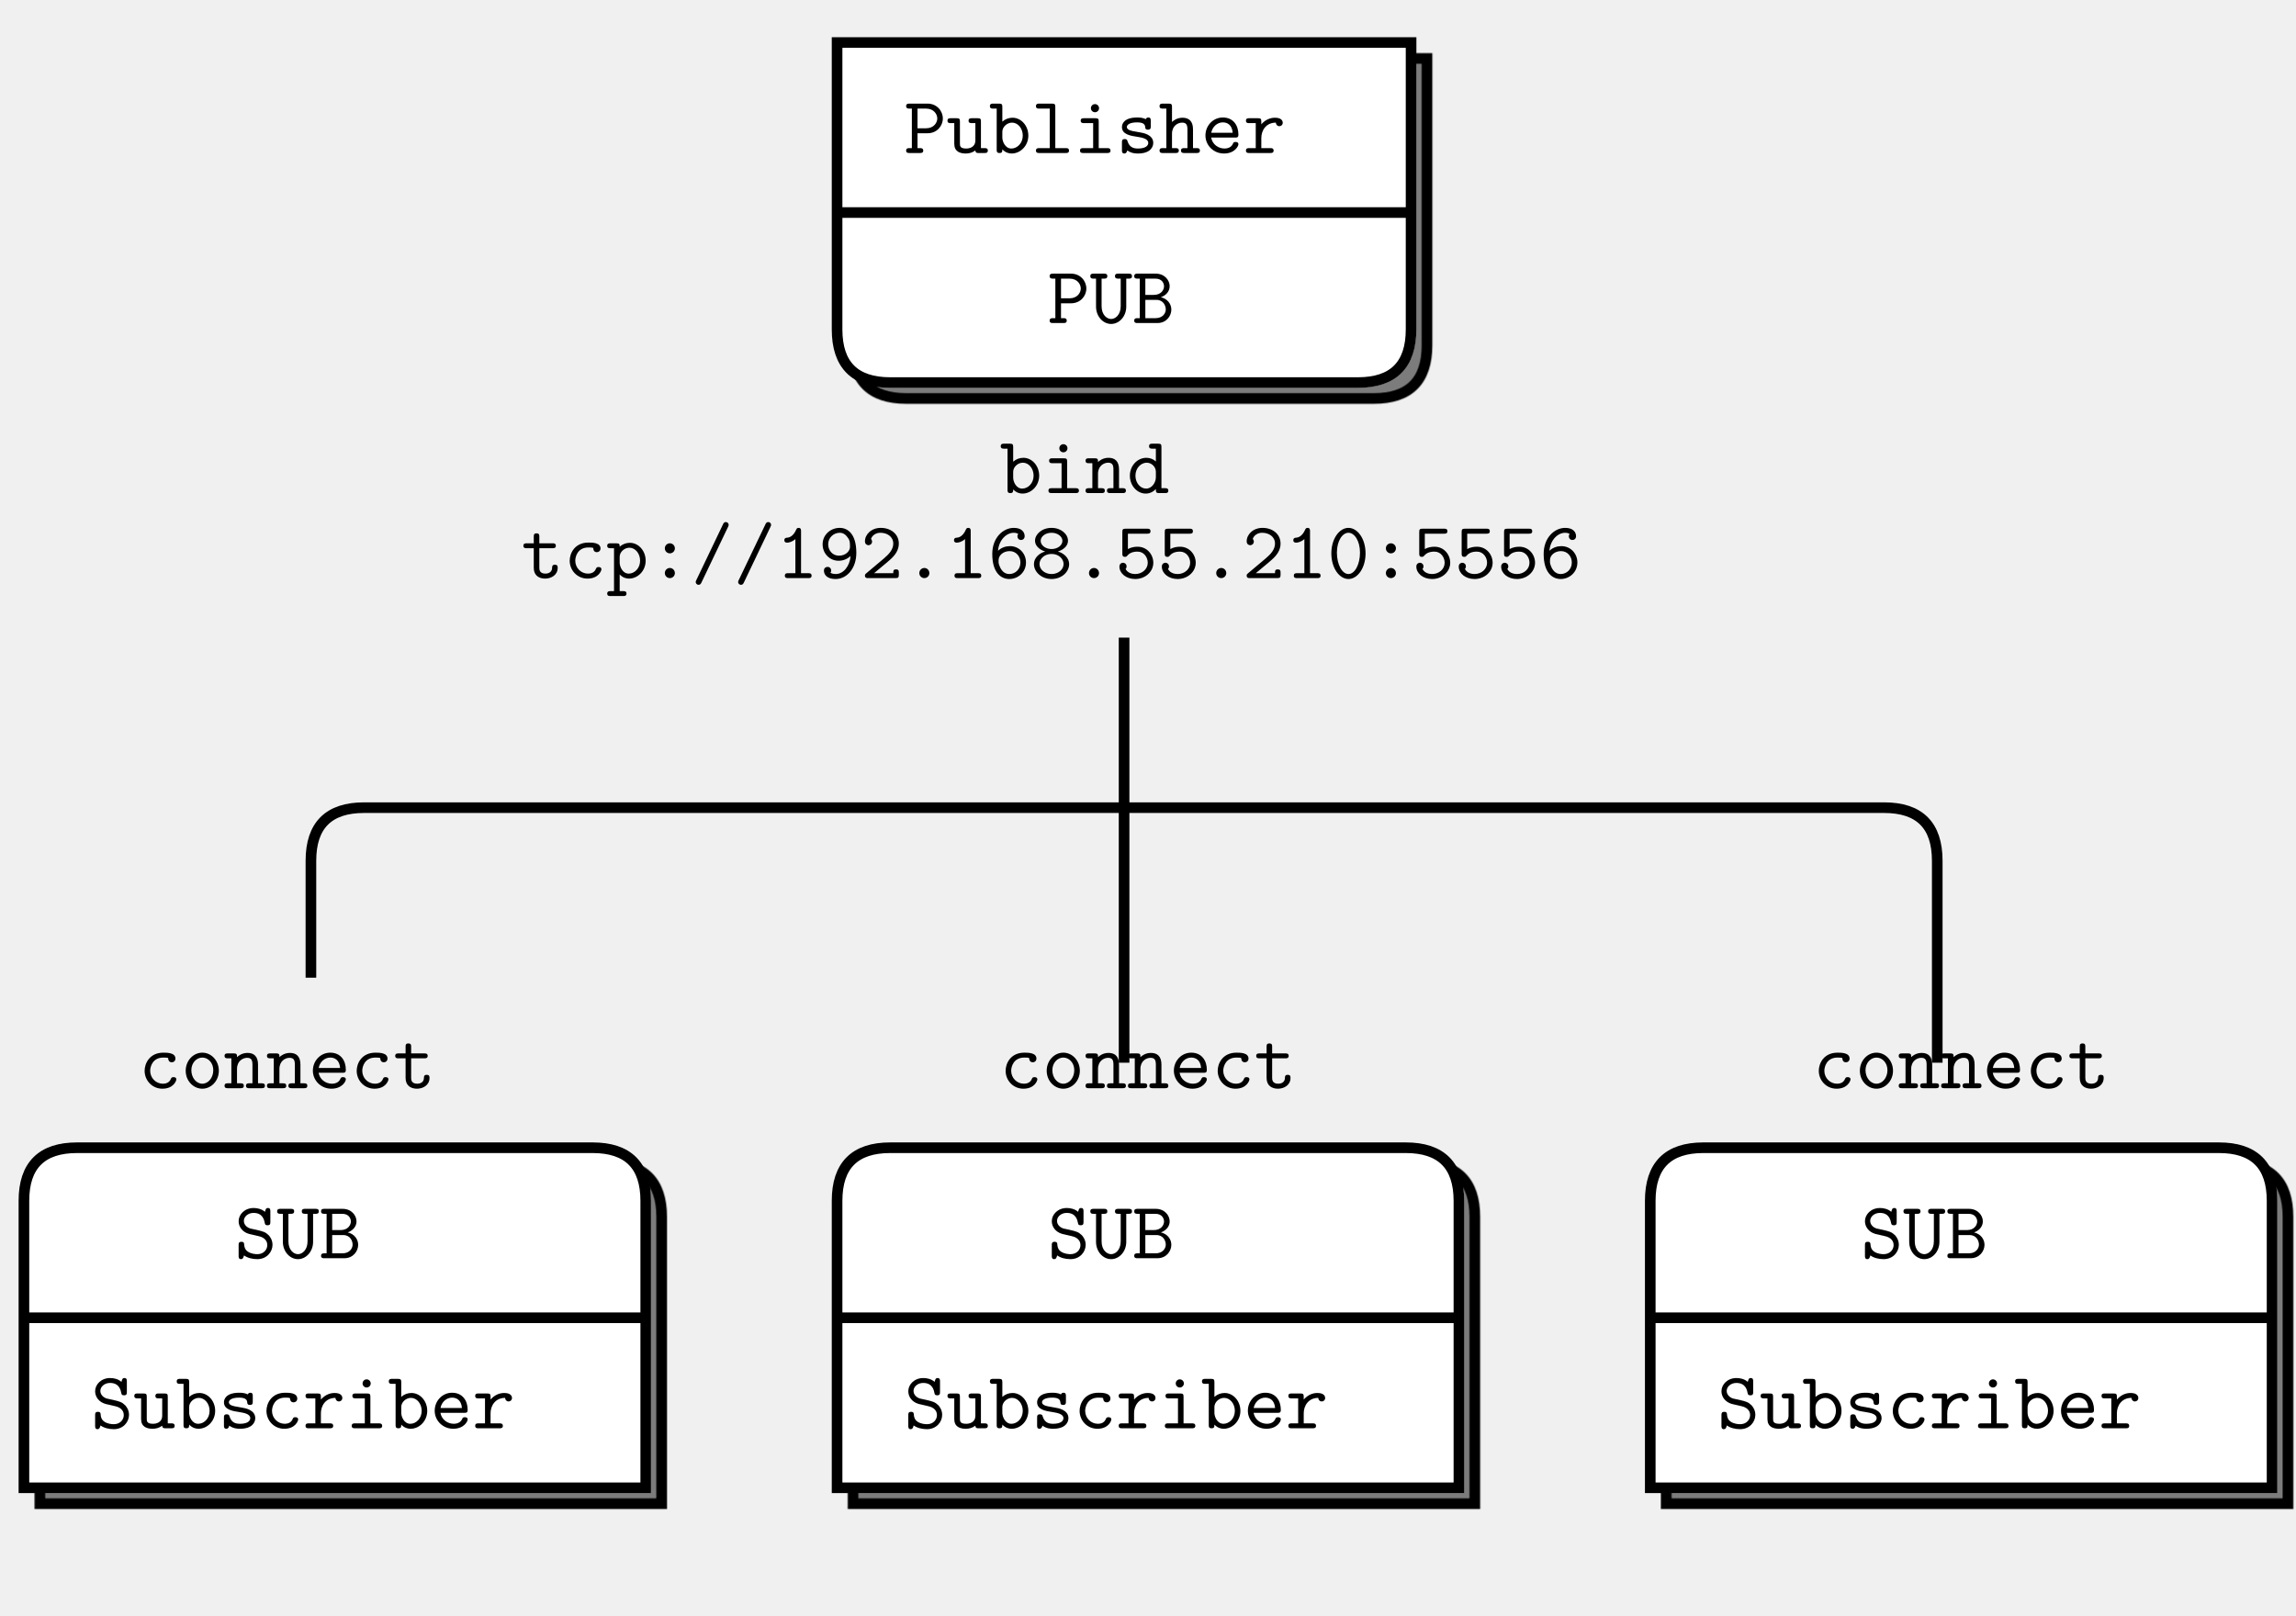
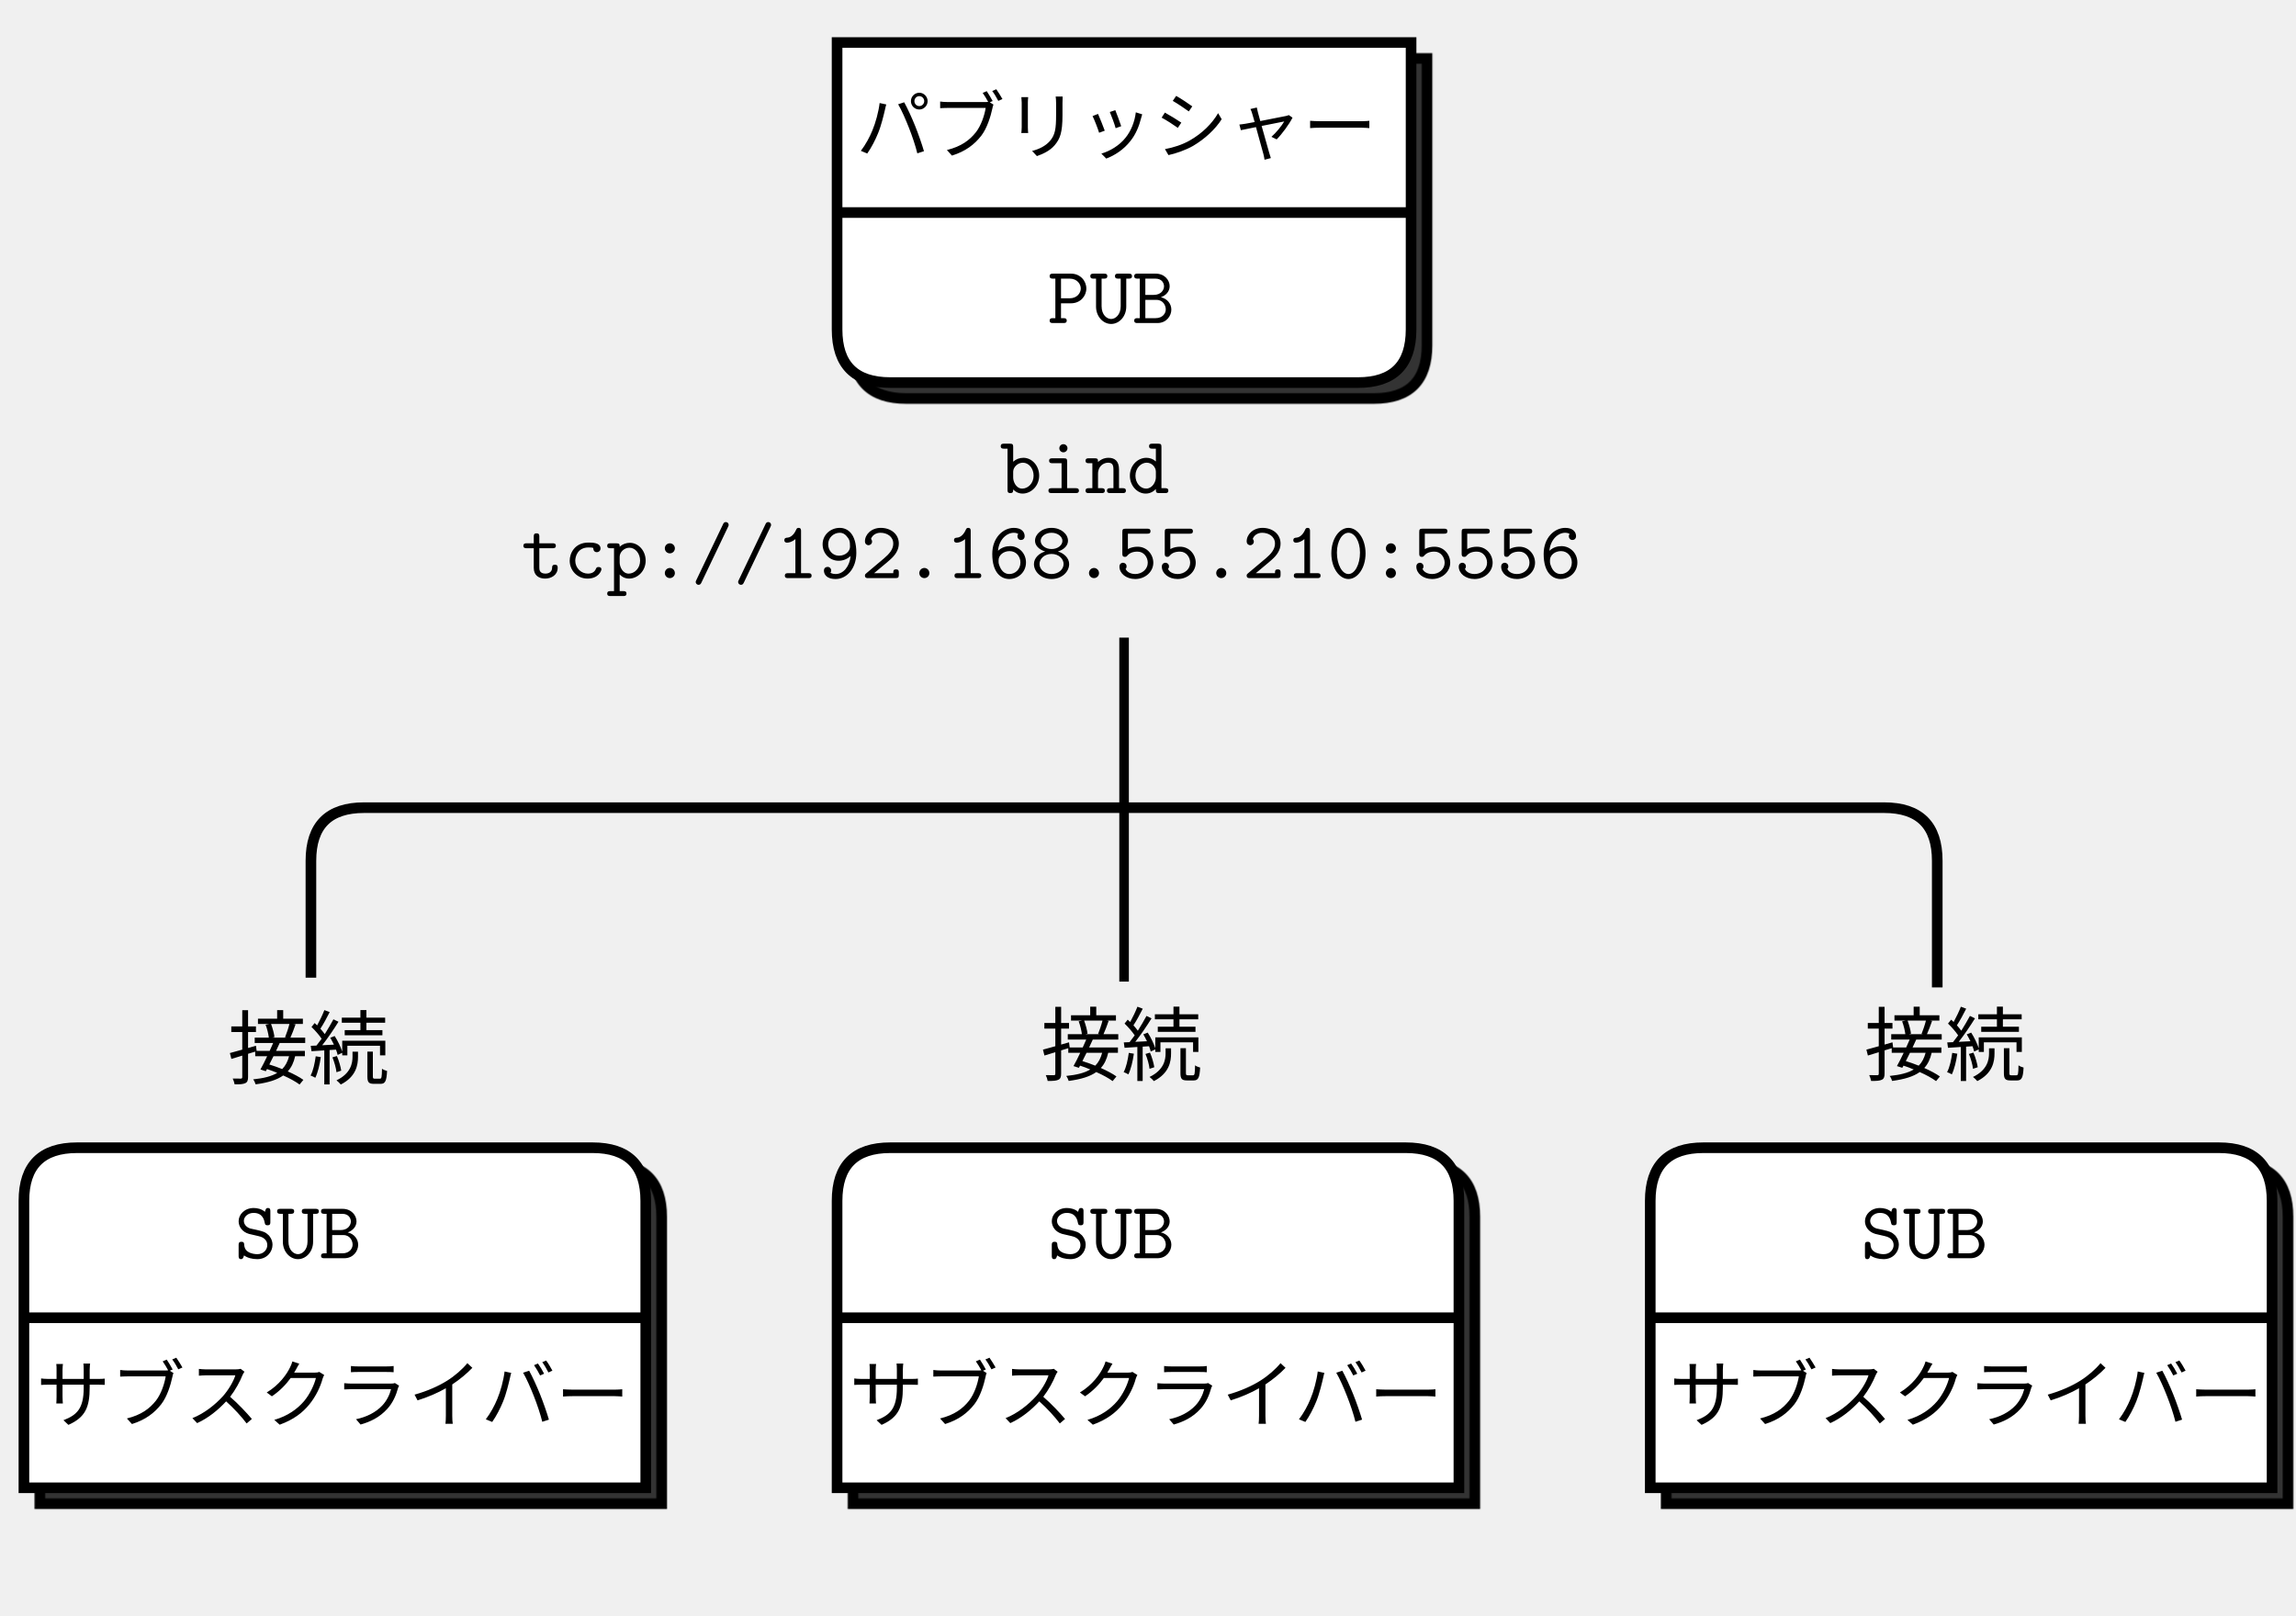
- <svg xmlns="http://www.w3.org/2000/svg" width="432px" height="304px" version="1.1">
-   <defs>
-     <filter id="dsFilter" width="150%" height="150%">
-       <feOffset result="offOut" in="SourceGraphic" dx="3" dy="3" />
-       <feColorMatrix result="matrixOut" in="offOut" type="matrix" values="0.2 0 0 0 0 0 0.2 0 0 0 0 0 0.2 0 0 0 0 0 1 0" />
-       <feBlend in="SourceGraphic" in2="matrixOut" mode="normal" />
+ <svg xmlns="http://www.w3.org/2000/svg" version="1.1" width="432" height="304" id="svg2">
+   <defs id="defs4">
+     <filter width="1.5" height="1.5" color-interpolation-filters="sRGB" id="dsFilter">
+       <feOffset id="feOffset7" dy="3" dx="3" in="SourceGraphic" result="offOut" />
+       <feColorMatrix id="feColorMatrix9" values="0.2 0 0 0 0 0 0.2 0 0 0 0 0 0.2 0 0 0 0 0 1 0" type="matrix" in="offOut" result="matrixOut" />
+       <feBlend in2="matrixOut" mode="normal" in="SourceGraphic" id="feBlend11" />
    </filter>
-     <marker id="iPointer" viewBox="0 0 10 10" refX="5" refY="5" markerUnits="strokeWidth" markerWidth="8" markerHeight="7" orient="auto">
-       <path d="M 10 0 L 10 10 L 0 5 z" />
+     <marker markerUnits="strokeWidth" refX="5" refY="5" markerWidth="8" markerHeight="7" orient="auto" viewBox="0 0 10 10" id="iPointer">
+       <path d="M 10,0 10,10 0,5 z" id="path14" />
    </marker>
-     <marker id="Pointer" viewBox="0 0 10 10" refX="5" refY="5" markerUnits="strokeWidth" markerWidth="8" markerHeight="7" orient="auto">
-       <path d="M 0 0 L 10 5 L 0 10 z" />
+     <marker markerUnits="strokeWidth" refX="5" refY="5" markerWidth="8" markerHeight="7" orient="auto" viewBox="0 0 10 10" id="Pointer">
+       <path d="M 0,0 10,5 0,10 z" id="path17" />
    </marker>
  </defs>
-   <g id="boxes" stroke="black" stroke-width="2" fill="none">
+   <g id="boxes" style="fill:none;stroke:#000000;stroke-width:2">
    <g id="group0">
-       <path id="path0" filter="url(#dsFilter)" fill="#fff" d="M 157.5 8 L 265.5 8 L 265.5 62 Q 265.5 72 255.5 72 L 167.5 72 Q 157.5 72 157.5 62 Z" />
-       <text x="170.1" y="28.8" id="text0" fill="#000" stroke="none" style="font-family:LMMono10,monospace;font-size:15.2px">Publisher </text>
-       <text x="197.1" y="60.8" id="text0" fill="#000" stroke="none" style="font-family:LMMono10,monospace;font-size:15.2px">PUB </text>
+       <path d="m 157.5,8 108,0 0,54 q 0,10 -10,10 l -88,0 q -10,0 -10,-10 z" id="path0" style="fill:#ffffff;filter:url(#dsFilter)" />
+       <text x="161.083" y="28.8" id="text0" style="font-size:14px;fill:#000000;stroke:none;font-family:'LMMono10, monospace'">パブリッシャー</text>
+       <text x="197.1" y="60.8" id="text23" style="font-size:15.2px;fill:#000000;stroke:none;font-family:'LMMono10, monospace'">PUB</text>
    </g>
    <g id="group12">
-       <path id="path12" filter="url(#dsFilter)" fill="#fff" d="M 4.5 226 Q 4.5 216 14.5 216 L 111.5 216 Q 121.5 216 121.5 226 L 121.5 280 L 4.5 280 Z" />
-       <text x="44.1" y="236.8" id="text12" fill="#000" stroke="none" style="font-family:LMMono10,monospace;font-size:15.2px">SUB </text>
-       <text x="17.1" y="268.8" id="text12" fill="#000" stroke="none" style="font-family:LMMono10,monospace;font-size:15.2px">Subscriber </text>
+       <path d="m 4.5,226 q 0,-10 10,-10 l 97,0 q 10,0 10,10 l 0,54 -117,0 z" id="path12" style="fill:#ffffff;filter:url(#dsFilter)" />
+       <text x="44.1" y="236.8" id="text12" style="font-size:15.2px;fill:#000000;stroke:none;font-family:'LMMono10, monospace'">SUB</text>
+       <text x="6.795" y="267.512" id="text28" style="font-size:14px;fill:#000000;stroke:none;font-family:'LMMono10, monospace'">サブスクライバー</text>
    </g>
    <g id="group14">
-       <path id="path14" filter="url(#dsFilter)" fill="#fff" d="M 157.5 226 Q 157.5 216 167.5 216 L 264.5 216 Q 274.5 216 274.5 226 L 274.5 280 L 157.5 280 Z" />
-       <text x="197.1" y="236.8" id="text14" fill="#000" stroke="none" style="font-family:LMMono10,monospace;font-size:15.2px">SUB </text>
-       <text x="170.1" y="268.8" id="text14" fill="#000" stroke="none" style="font-family:LMMono10,monospace;font-size:15.2px">Subscriber </text>
+       <path d="m 157.5,226 q 0,-10 10,-10 l 97,0 q 10,0 10,10 l 0,54 -117,0 z" id="path31" style="fill:#ffffff;filter:url(#dsFilter)" />
+       <text x="197.1" y="236.8" id="text14" style="font-size:15.2px;fill:#000000;stroke:none;font-family:'LMMono10, monospace'">SUB</text>
+       <text x="159.795" y="267.512" id="text34" style="font-size:14px;fill:#000000;stroke:none;font-family:'LMMono10, monospace'">サブスクライバー</text>
    </g>
    <g id="group16">
-       <path id="path16" filter="url(#dsFilter)" fill="#fff" d="M 310.5 226 Q 310.5 216 320.5 216 L 417.5 216 Q 427.5 216 427.5 226 L 427.5 280 L 310.5 280 Z" />
-       <text x="350.1" y="236.8" id="text16" fill="#000" stroke="none" style="font-family:LMMono10,monospace;font-size:15.2px">SUB </text>
-       <text x="323.1" y="268.8" id="text16" fill="#000" stroke="none" style="font-family:LMMono10,monospace;font-size:15.2px">Subscriber </text>
+       <path d="m 310.5,226 q 0,-10 10,-10 l 97,0 q 10,0 10,10 l 0,54 -117,0 z" id="path16" style="fill:#ffffff;filter:url(#dsFilter)" />
+       <text x="350.1" y="236.8" id="text16" style="font-size:15.2px;fill:#000000;stroke:none;font-family:'LMMono10, monospace'">SUB</text>
+       <text x="314.083" y="267.512" id="text39" style="font-size:14px;fill:#000000;stroke:none;font-family:'LMMono10, monospace'">サブスクライバー</text>
    </g>
  </g>
-   <g id="lines" stroke="black" stroke-width="2" fill="none">
+   <g id="lines" style="fill:none;stroke:#000000;stroke-width:2">
    <g id="group45">
-       <path id="path45" d="M 4.5 248 L 121.5 248 " />
+       <path d="m 4.5,248 117,0" id="path45" />
    </g>
    <g id="group156">
-       <path id="path156" d="M 58.5 184 L 58.5 162 Q 58.5 152 68.5 152 L 211.5 152 L 354.5 152 Q 364.5 152 364.5 162 L 364.5 200 " />
+       <path d="m 58.5,184 0,-22 c 0,-6.667 3.333,-10 10,-10 l 143,0 143,0 c 6.667,0 10,3.333 10,10 l 0,23.831" id="path156" />
    </g>
    <g id="group356">
-       <path id="path356" d="M 157.5 40 L 265.5 40 " />
+       <path d="m 157.5,40 108,0" id="path356" />
    </g>
    <g id="group370">
-       <path id="path370" d="M 157.5 248 L 274.5 248 " />
+       <path d="m 157.5,248 117,0" id="path370" />
    </g>
    <g id="group477">
-       <path id="path477" d="M 211.5 120 L 211.5 152 L 211.5 200 " />
+       <path d="m 211.5,120 0,25.894 0,38.841" id="path477" style="stroke-width:1.799" />
    </g>
    <g id="group694">
-       <path id="path694" d="M 310.5 248 L 427.5 248 " />
+       <path d="m 310.5,248 117,0" id="path694" />
    </g>
  </g>
-   <g id="text" fill="black" style="font-family:LMMono10,monospace;font-size:15.2px">
-     <text x="188.1" y="92.8" id="text2" fill="#000">bind</text>
-     <text x="98.1" y="108.8" id="text3" fill="#000">tcp://192.168.55.210:5556</text>
-     <text x="26.1" y="204.8" id="text4" fill="#000">connect </text>
-     <text x="188.1" y="204.8" id="text5" fill="#000">connect </text>
-     <text x="341.1" y="204.8" id="text6" fill="#000">connect</text>
+   <g id="text" style="font-size:15.2px;fill:#000000;font-family:'LMMono10, monospace'">
+     <text x="188.1" y="92.8" id="text2" style="fill:#000000">bind</text>
+     <text x="98.1" y="108.8" id="text3" style="fill:#000000">tcp://192.168.55.210:5556</text>
+     <text x="42.846" y="202.868" id="text4" style="fill:#000000">接続</text>
+     <text x="195.829" y="202.224" id="text5" style="fill:#000000">接続</text>
+     <text x="350.761" y="202.224" id="text6" style="fill:#000000">接続</text>
  </g>
</svg>
